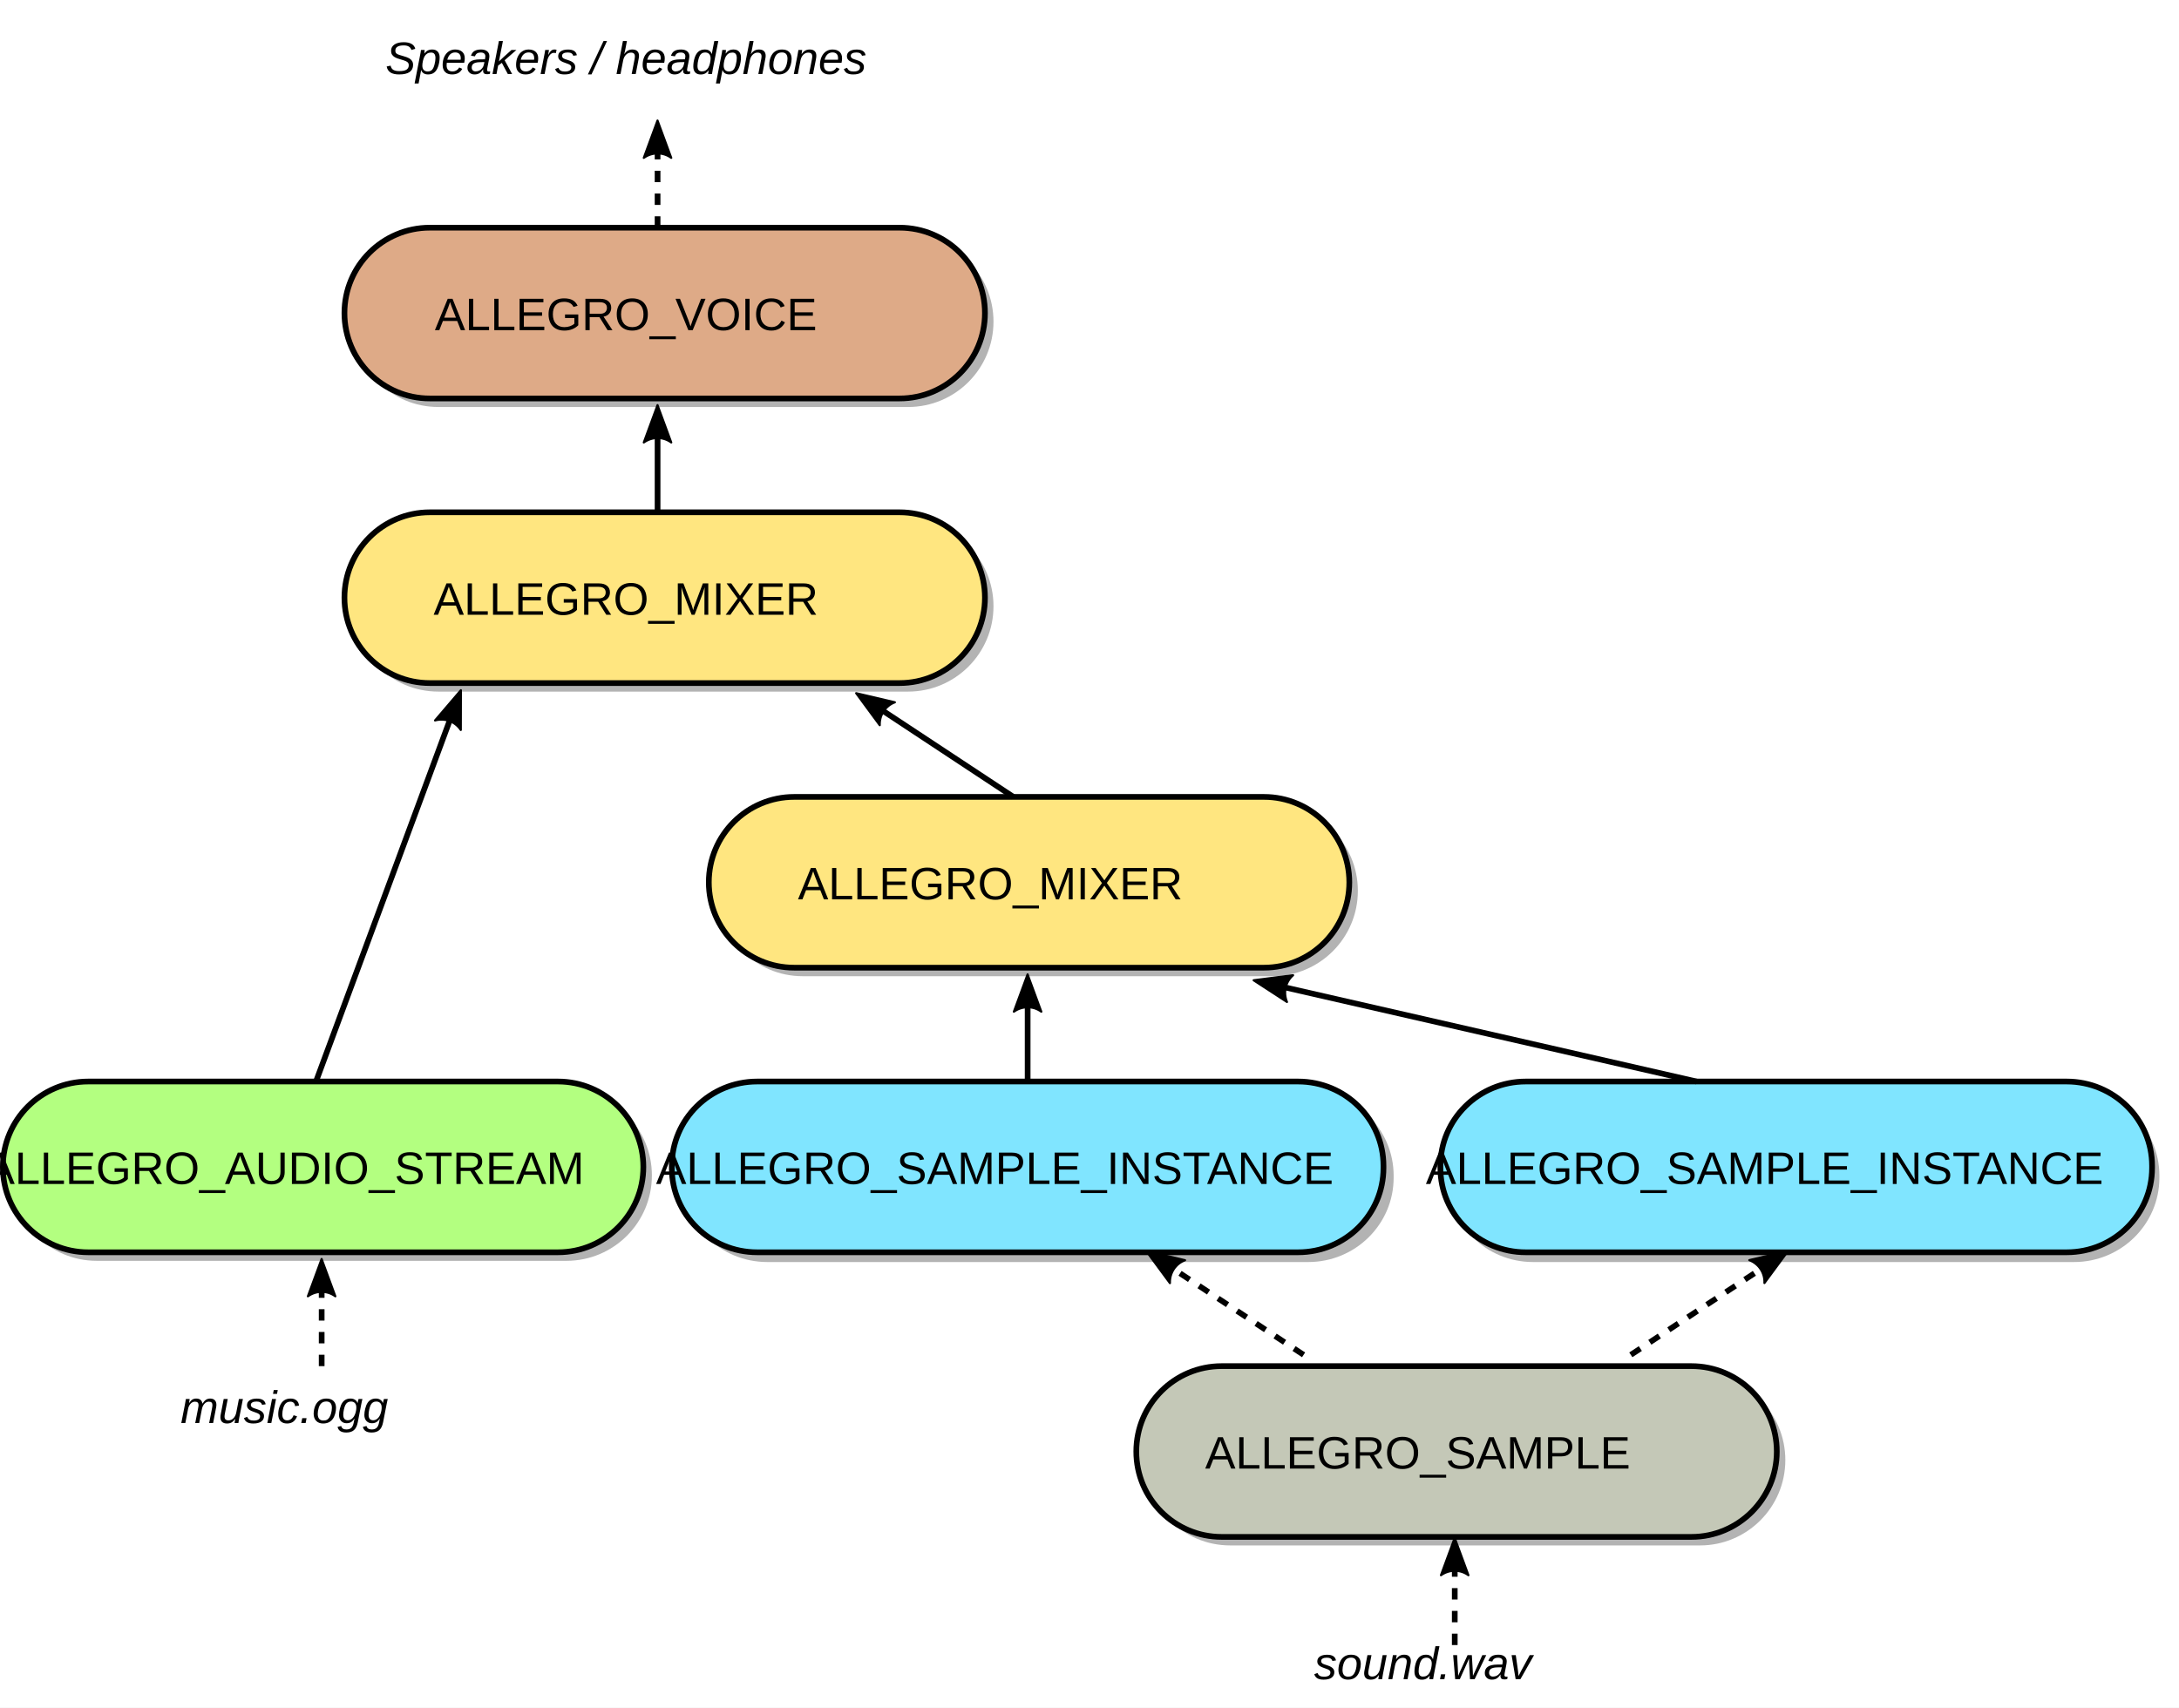
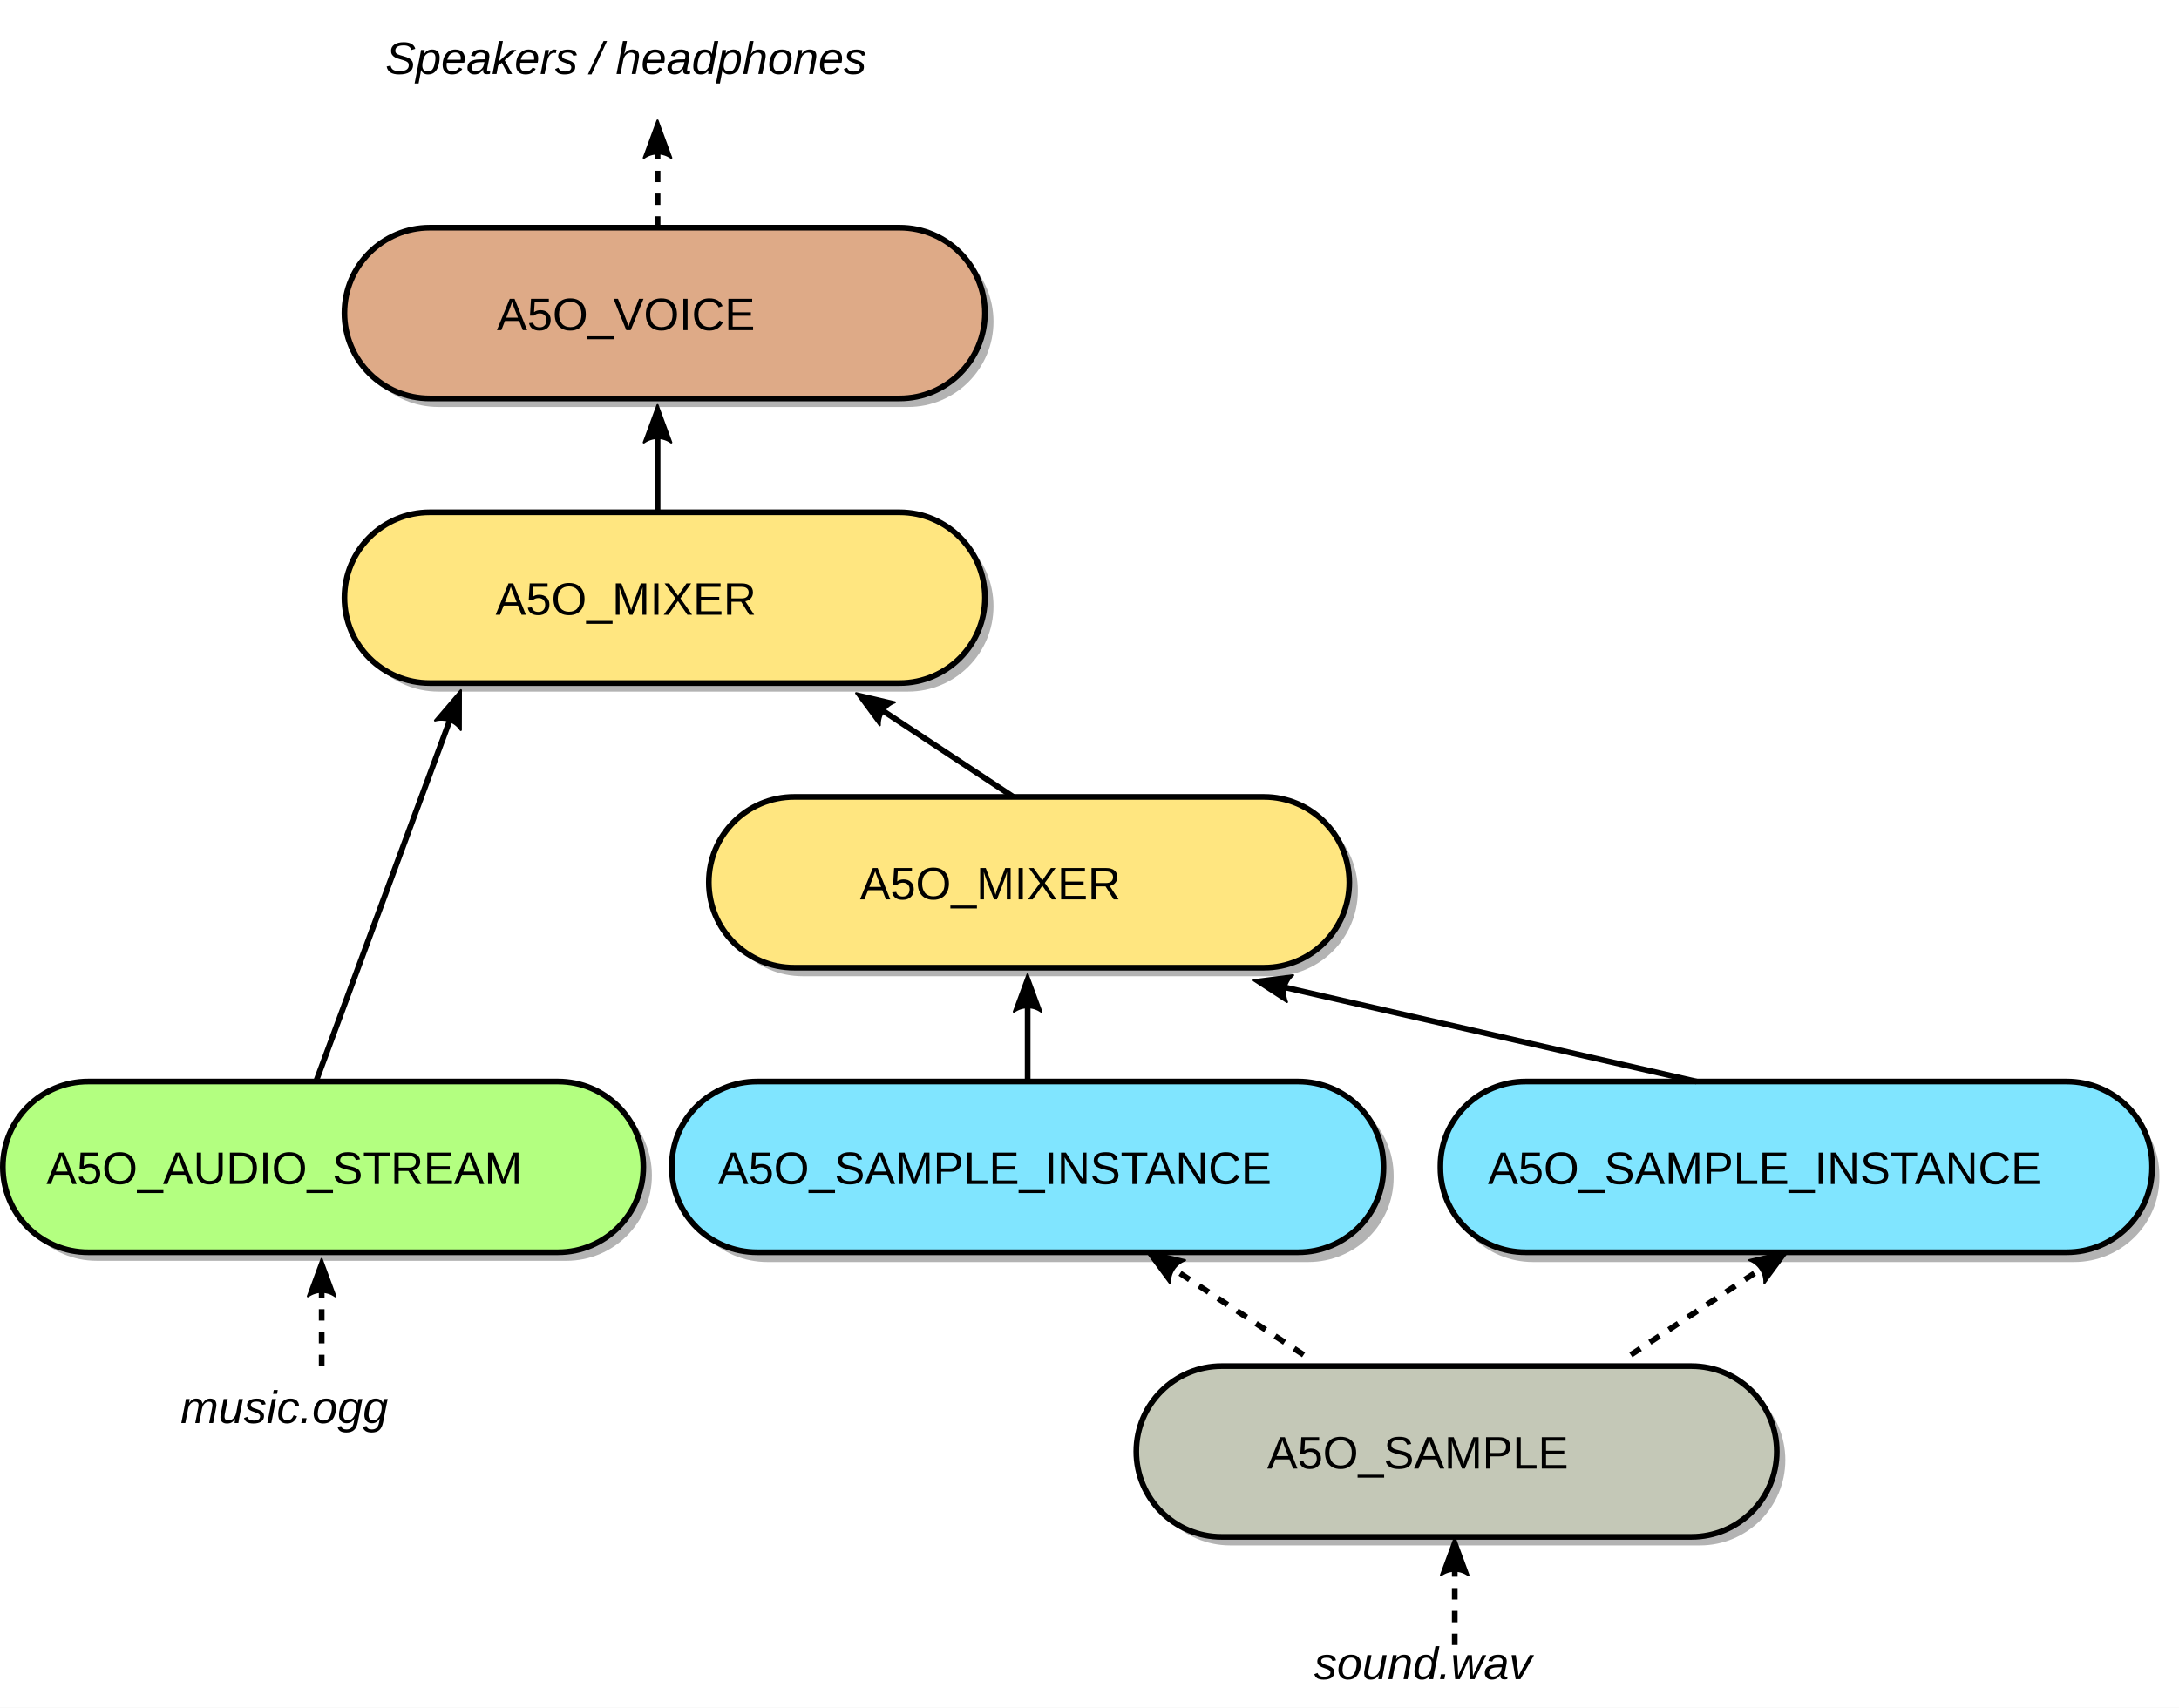
<svg xmlns="http://www.w3.org/2000/svg" width="216.029mm" height="169.333mm" viewBox="0 0 765.459 600" id="svg4986" version="1.1">
  <defs id="defs4988">
    <marker orient="auto" refY="0" refX="0" id="marker10221" style="overflow:visible">
      <path id="path10223" style="fill:#000000;fill-opacity:1;fill-rule:evenodd;stroke:#000000;stroke-width:0.625;stroke-linejoin:round;stroke-opacity:1" d="M 8.719,4.034 -2.207,0.016 8.719,-4.002 c -1.745,2.372 -1.735,5.617 -6e-7,8.035 z" transform="scale(-0.6,-0.6)" />
    </marker>
    <marker style="overflow:visible" id="marker9689" refX="0" refY="0" orient="auto">
      <path transform="scale(-0.6,-0.6)" d="M 8.719,4.034 -2.207,0.016 8.719,-4.002 c -1.745,2.372 -1.735,5.617 -6e-7,8.035 z" style="fill:#000000;fill-opacity:1;fill-rule:evenodd;stroke:#000000;stroke-width:0.625;stroke-linejoin:round;stroke-opacity:1" id="path9691" />
    </marker>
    <marker style="overflow:visible" id="marker9133" refX="0" refY="0" orient="auto">
      <path transform="scale(-0.6,-0.6)" d="M 8.719,4.034 -2.207,0.016 8.719,-4.002 c -1.745,2.372 -1.735,5.617 -6e-7,8.035 z" style="fill:#000000;fill-opacity:1;fill-rule:evenodd;stroke:#000000;stroke-width:0.625;stroke-linejoin:round;stroke-opacity:1" id="path9135" />
    </marker>
    <marker style="overflow:visible" id="marker8971" refX="0" refY="0" orient="auto">
      <path transform="scale(-0.6,-0.6)" d="M 8.719,4.034 -2.207,0.016 8.719,-4.002 c -1.745,2.372 -1.735,5.617 -6e-7,8.035 z" style="fill:#000000;fill-opacity:1;fill-rule:evenodd;stroke:#000000;stroke-width:0.625;stroke-linejoin:round;stroke-opacity:1" id="path8973" />
    </marker>
    <marker style="overflow:visible" id="marker8713" refX="0" refY="0" orient="auto">
      <path transform="scale(-0.6,-0.6)" d="M 8.719,4.034 -2.207,0.016 8.719,-4.002 c -1.745,2.372 -1.735,5.617 -6e-7,8.035 z" style="fill:#000000;fill-opacity:1;fill-rule:evenodd;stroke:#000000;stroke-width:0.625;stroke-linejoin:round;stroke-opacity:1" id="path8715" />
    </marker>
    <marker orient="auto" refY="0" refX="0" id="marker8503" style="overflow:visible">
      <path id="path8505" style="fill:#000000;fill-opacity:1;fill-rule:evenodd;stroke:#000000;stroke-width:0.625;stroke-linejoin:round;stroke-opacity:1" d="M 8.719,4.034 -2.207,0.016 8.719,-4.002 c -1.745,2.372 -1.735,5.617 -6e-7,8.035 z" transform="scale(-0.6,-0.6)" />
    </marker>
    <marker style="overflow:visible" id="marker7359" refX="0" refY="0" orient="auto">
      <path transform="scale(-0.6,-0.6)" d="M 8.719,4.034 -2.207,0.016 8.719,-4.002 c -1.745,2.372 -1.735,5.617 -6e-7,8.035 z" style="fill:#000000;fill-opacity:1;fill-rule:evenodd;stroke:#000000;stroke-width:0.625;stroke-linejoin:round;stroke-opacity:1" id="path7361" />
    </marker>
    <marker style="overflow:visible" id="marker7227" refX="0" refY="0" orient="auto">
      <path transform="scale(-0.6,-0.6)" d="M 8.719,4.034 -2.207,0.016 8.719,-4.002 c -1.745,2.372 -1.735,5.617 -6e-7,8.035 z" style="fill:#000000;fill-opacity:1;fill-rule:evenodd;stroke:#000000;stroke-width:0.625;stroke-linejoin:round;stroke-opacity:1" id="path7229" />
    </marker>
    <marker style="overflow:visible" id="marker6759" refX="0" refY="0" orient="auto">
      <path transform="scale(-0.6,-0.6)" d="M 8.719,4.034 -2.207,0.016 8.719,-4.002 c -1.745,2.372 -1.735,5.617 -6e-7,8.035 z" style="fill:#000000;fill-opacity:1;fill-rule:evenodd;stroke:#000000;stroke-width:0.625;stroke-linejoin:round;stroke-opacity:1" id="path6761" />
    </marker>
    <marker orient="auto" refY="0" refX="0" id="marker6530" style="overflow:visible">
      <path id="path6532" style="fill:#000000;fill-opacity:1;fill-rule:evenodd;stroke:#000000;stroke-width:0.625;stroke-linejoin:round;stroke-opacity:1" d="M 8.719,4.034 -2.207,0.016 8.719,-4.002 c -1.745,2.372 -1.735,5.617 -6e-7,8.035 z" transform="scale(-0.6,-0.6)" />
    </marker>
    <marker style="overflow:visible" id="marker6122" refX="0" refY="0" orient="auto">
      <path transform="scale(-0.6,-0.6)" d="M 8.719,4.034 -2.207,0.016 8.719,-4.002 c -1.745,2.372 -1.735,5.617 -6e-7,8.035 z" style="fill:#000000;fill-opacity:1;fill-rule:evenodd;stroke:#000000;stroke-width:0.625;stroke-linejoin:round;stroke-opacity:1" id="path6124" />
    </marker>
    <marker orient="auto" refY="0" refX="0" id="Arrow2Mend" style="overflow:visible">
      <path id="path5683" style="fill:#000000;fill-opacity:1;fill-rule:evenodd;stroke:#000000;stroke-width:0.625;stroke-linejoin:round;stroke-opacity:1" d="M 8.719,4.034 -2.207,0.016 8.719,-4.002 c -1.745,2.372 -1.735,5.617 -6e-7,8.035 z" transform="scale(-0.6,-0.6)" />
    </marker>
    <marker orient="auto" refY="0" refX="0" id="marker5958" style="overflow:visible">
      <path id="path5960" d="M 0,0 5,-5 -12.5,0 5,5 0,0 Z" style="fill:#000000;fill-opacity:1;fill-rule:evenodd;stroke:#000000;stroke-width:1pt;stroke-opacity:1" transform="matrix(-0.8,0,0,-0.8,-10,0)" />
    </marker>
    <marker orient="auto" refY="0" refX="0" id="TriangleOutL" style="overflow:visible">
      <path id="path5798" d="m 5.77,0 -8.65,5 0,-10 8.65,5 z" style="fill:#000000;fill-opacity:1;fill-rule:evenodd;stroke:#000000;stroke-width:1pt;stroke-opacity:1" transform="scale(0.8,0.8)" />
    </marker>
    <marker orient="auto" refY="0" refX="0" id="Arrow1Lend" style="overflow:visible">
      <path id="path5659" d="M 0,0 5,-5 -12.5,0 5,5 0,0 Z" style="fill:#000000;fill-opacity:1;fill-rule:evenodd;stroke:#000000;stroke-width:1pt;stroke-opacity:1" transform="matrix(-0.8,0,0,-0.8,-10,0)" />
    </marker>
  </defs>
  <g id="layer1" transform="translate(71,-52.36221)">
    <rect style="color:#000000;display:inline;overflow:visible;visibility:visible;opacity:1;fill:#ffffff;fill-opacity:1;fill-rule:nonzero;stroke:none;stroke-width:2;stroke-linecap:butt;stroke-linejoin:miter;stroke-miterlimit:4;stroke-dasharray:4, 4;stroke-dashoffset:0;stroke-opacity:1;marker:none;enable-background:accumulate;" id="rect10195" width="765.459" height="600" x="-71" y="52.362" />
    <rect style="color:#000000;display:inline;overflow:visible;visibility:visible;opacity:1;fill:#b3b3b3;fill-opacity:1;fill-rule:nonzero;stroke:none;stroke-width:2;stroke-linecap:butt;stroke-linejoin:miter;stroke-miterlimit:8;stroke-dasharray:none;stroke-dashoffset:0;stroke-opacity:1;marker:none;enable-background:accumulate" id="rect11849" width="225" height="60" x="-67" y="435.362" rx="30" ry="30" />
    <rect ry="30" rx="30" y="335.362" x="181" height="60" width="225" id="rect11851" style="color:#000000;display:inline;overflow:visible;visibility:visible;opacity:1;fill:#b3b3b3;fill-opacity:1;fill-rule:nonzero;stroke:none;stroke-width:2;stroke-linecap:butt;stroke-linejoin:miter;stroke-miterlimit:8;stroke-dasharray:none;stroke-dashoffset:0;stroke-opacity:1;marker:none;enable-background:accumulate" />
    <rect style="color:#000000;display:inline;overflow:visible;visibility:visible;opacity:1;fill:#b3b3b3;fill-opacity:1;fill-rule:nonzero;stroke:none;stroke-width:2;stroke-linecap:butt;stroke-linejoin:miter;stroke-miterlimit:8;stroke-dasharray:none;stroke-dashoffset:0;stroke-opacity:1;marker:none;enable-background:accumulate" id="rect11853" width="225" height="60" x="53" y="235.362" rx="30" ry="30" />
    <rect ry="30" rx="30" y="135.362" x="53" height="60" width="225" id="rect11855" style="color:#000000;display:inline;overflow:visible;visibility:visible;opacity:1;fill:#b3b3b3;fill-opacity:1;fill-rule:nonzero;stroke:none;stroke-width:2;stroke-linecap:butt;stroke-linejoin:miter;stroke-miterlimit:8;stroke-dasharray:none;stroke-dashoffset:0;stroke-opacity:1;marker:none;enable-background:accumulate" />
    <rect style="color:#000000;display:inline;overflow:visible;visibility:visible;opacity:1;fill:#b3b3b3;fill-opacity:1;fill-rule:nonzero;stroke:none;stroke-width:2;stroke-linecap:butt;stroke-linejoin:miter;stroke-miterlimit:8;stroke-dasharray:none;stroke-dashoffset:0;stroke-opacity:1;marker:none;enable-background:accumulate" id="rect11857" width="225" height="60" x="331.167" y="535.362" rx="30" ry="30" />
    <rect ry="29.643" rx="30" y="435.791" x="437.571" height="60" width="250" id="rect11847" style="color:#000000;display:inline;overflow:visible;visibility:visible;opacity:1;fill:#b3b3b3;fill-opacity:1;fill-rule:nonzero;stroke:none;stroke-width:2;stroke-linecap:butt;stroke-linejoin:miter;stroke-miterlimit:8;stroke-dasharray:none;stroke-dashoffset:0;stroke-opacity:1;marker:none;enable-background:accumulate" />
    <rect style="color:#000000;display:inline;overflow:visible;visibility:visible;opacity:1;fill:#b3b3b3;fill-opacity:1;fill-rule:nonzero;stroke:none;stroke-width:2;stroke-linecap:butt;stroke-linejoin:miter;stroke-miterlimit:8;stroke-dasharray:none;stroke-dashoffset:0;stroke-opacity:1;marker:none;enable-background:accumulate" id="rect11813" width="250" height="60" x="168.571" y="435.791" rx="30" ry="29.643" />
    <text xml:space="preserve" style="font-style:normal;font-variant:normal;font-weight:normal;font-stretch:normal;font-size:16px;line-height:125%;font-family:Arial;-inkscape-font-specification:Arial;text-align:center;letter-spacing:0px;word-spacing:0px;text-anchor:middle;fill:#000000;fill-opacity:1;stroke:none;stroke-width:1px;stroke-linecap:butt;stroke-linejoin:miter;stroke-opacity:1" x="321.746" y="132.362" id="text5588">
      <tspan id="tspan5590" x="321.746" y="132.362" style="font-style:normal;font-variant:normal;font-weight:normal;font-stretch:normal;font-family:Arial;-inkscape-font-specification:Arial;text-align:center;text-anchor:middle" />
    </text>
    <text xml:space="preserve" style="font-style:normal;font-variant:normal;font-weight:normal;font-stretch:normal;font-size:16px;line-height:125%;font-family:Arial;-inkscape-font-specification:Arial;text-align:center;letter-spacing:0px;word-spacing:0px;text-anchor:middle;fill:#000000;fill-opacity:1;stroke:none;stroke-width:1px;stroke-linecap:butt;stroke-linejoin:miter;stroke-opacity:1" x="422.531" y="252.362" id="text5600">
      <tspan id="tspan5602" x="422.531" y="252.362" style="font-style:normal;font-variant:normal;font-weight:normal;font-stretch:normal;font-family:Arial;-inkscape-font-specification:Arial;text-align:center;text-anchor:middle" />
    </text>
    <rect ry="30" rx="30" y="432.362" x="-70" height="60" width="225" id="rect5604" style="color:#000000;display:inline;overflow:visible;visibility:visible;opacity:1;fill:#b3ff80;fill-opacity:1;fill-rule:nonzero;stroke:#000000;stroke-width:2;stroke-linecap:butt;stroke-linejoin:miter;stroke-miterlimit:8;stroke-dasharray:none;stroke-dashoffset:0;stroke-opacity:1;marker:none;enable-background:accumulate" />
    <text id="text5606" y="468.362" x="40" style="font-style:normal;font-variant:normal;font-weight:normal;font-stretch:normal;font-size:16px;line-height:125%;font-family:Arial;-inkscape-font-specification:Arial;text-align:center;letter-spacing:0px;word-spacing:0px;text-anchor:middle;fill:#000000;fill-opacity:1;stroke:none;stroke-width:1px;stroke-linecap:butt;stroke-linejoin:miter;stroke-opacity:1" xml:space="preserve">
-       <tspan style="font-style:normal;font-variant:normal;font-weight:normal;font-stretch:normal;font-family:Arial;-inkscape-font-specification:Arial;text-align:center;text-anchor:middle" y="468.362" x="40" id="tspan5608">ALLEGRO_AUDIO_STREAM</tspan>
+       <tspan style="font-style:normal;font-variant:normal;font-weight:normal;font-stretch:normal;font-family:Arial;-inkscape-font-specification:Arial;text-align:center;text-anchor:middle" y="468.362" x="40" id="tspan5608">A5O_AUDIO_STREAM</tspan>
    </text>
    <rect style="color:#000000;display:inline;overflow:visible;visibility:visible;opacity:1;fill:#ffe680;fill-opacity:1;fill-rule:nonzero;stroke:#000000;stroke-width:2;stroke-linecap:butt;stroke-linejoin:miter;stroke-miterlimit:8;stroke-dasharray:none;stroke-dashoffset:0;stroke-opacity:1;marker:none;enable-background:accumulate" id="rect5614" width="225" height="60" x="178" y="332.362" rx="30" ry="30" />
    <text xml:space="preserve" style="font-style:normal;font-variant:normal;font-weight:normal;font-stretch:normal;font-size:16px;line-height:125%;font-family:Arial;-inkscape-font-specification:Arial;text-align:center;letter-spacing:0px;word-spacing:0px;text-anchor:middle;fill:#000000;fill-opacity:1;stroke:none;stroke-width:1px;stroke-linecap:butt;stroke-linejoin:miter;stroke-opacity:1" x="288" y="368.362" id="text5616">
-       <tspan id="tspan5618" x="288" y="368.362" style="font-style:normal;font-variant:normal;font-weight:normal;font-stretch:normal;font-family:Arial;-inkscape-font-specification:Arial;text-align:center;text-anchor:middle">ALLEGRO_MIXER</tspan>
+       <tspan id="tspan5618" x="288" y="368.362" style="font-style:normal;font-variant:normal;font-weight:normal;font-stretch:normal;font-family:Arial;-inkscape-font-specification:Arial;text-align:center;text-anchor:middle">A5O_MIXER</tspan>
    </text>
    <rect ry="30" rx="30" y="232.362" x="50" height="60" width="225" id="rect5620" style="color:#000000;display:inline;overflow:visible;visibility:visible;opacity:1;fill:#ffe680;fill-opacity:1;fill-rule:nonzero;stroke:#000000;stroke-width:2;stroke-linecap:butt;stroke-linejoin:miter;stroke-miterlimit:8;stroke-dasharray:none;stroke-dashoffset:0;stroke-opacity:1;marker:none;enable-background:accumulate" />
    <text id="text5622" y="268.362" x="160" style="font-style:normal;font-variant:normal;font-weight:normal;font-stretch:normal;font-size:16px;line-height:125%;font-family:Arial;-inkscape-font-specification:Arial;text-align:center;letter-spacing:0px;word-spacing:0px;text-anchor:middle;fill:#000000;fill-opacity:1;stroke:none;stroke-width:1px;stroke-linecap:butt;stroke-linejoin:miter;stroke-opacity:1" xml:space="preserve">
-       <tspan style="font-style:normal;font-variant:normal;font-weight:normal;font-stretch:normal;font-family:Arial;-inkscape-font-specification:Arial;text-align:center;text-anchor:middle" y="268.362" x="160" id="tspan5624">ALLEGRO_MIXER</tspan>
+       <tspan style="font-style:normal;font-variant:normal;font-weight:normal;font-stretch:normal;font-family:Arial;-inkscape-font-specification:Arial;text-align:center;text-anchor:middle" y="268.362" x="160" id="tspan5624">A5O_MIXER</tspan>
    </text>
    <rect style="color:#000000;display:inline;overflow:visible;visibility:visible;opacity:1;fill:#deaa87;fill-opacity:1;fill-rule:nonzero;stroke:#000000;stroke-width:2;stroke-linecap:butt;stroke-linejoin:miter;stroke-miterlimit:8;stroke-dasharray:none;stroke-dashoffset:0;stroke-opacity:1;marker:none;enable-background:accumulate" id="rect5626" width="225" height="60" x="50" y="132.362" rx="30" ry="30" />
    <text xml:space="preserve" style="font-style:normal;font-variant:normal;font-weight:normal;font-stretch:normal;font-size:16px;line-height:125%;font-family:Arial;-inkscape-font-specification:Arial;text-align:center;letter-spacing:0px;word-spacing:0px;text-anchor:middle;fill:#000000;fill-opacity:1;stroke:none;stroke-width:1px;stroke-linecap:butt;stroke-linejoin:miter;stroke-opacity:1" x="160" y="168.362" id="text5628">
-       <tspan id="tspan5630" x="160" y="168.362" style="font-style:normal;font-variant:normal;font-weight:normal;font-stretch:normal;font-family:Arial;-inkscape-font-specification:Arial;text-align:center;text-anchor:middle">ALLEGRO_VOICE</tspan>
+       <tspan id="tspan5630" x="160" y="168.362" style="font-style:normal;font-variant:normal;font-weight:normal;font-stretch:normal;font-family:Arial;-inkscape-font-specification:Arial;text-align:center;text-anchor:middle">A5O_VOICE</tspan>
    </text>
    <rect ry="29.643" rx="30" y="432.362" x="435" height="60" width="250" id="rect5632" style="color:#000000;display:inline;overflow:visible;visibility:visible;opacity:1;fill:#80e5ff;fill-opacity:1;fill-rule:nonzero;stroke:#000000;stroke-width:2;stroke-linecap:butt;stroke-linejoin:miter;stroke-miterlimit:8;stroke-dasharray:none;stroke-dashoffset:0;stroke-opacity:1;marker:none;enable-background:accumulate" />
    <text id="text5634" y="468.362" x="560" style="font-style:normal;font-variant:normal;font-weight:normal;font-stretch:normal;font-size:16px;line-height:125%;font-family:Arial;-inkscape-font-specification:Arial;text-align:center;letter-spacing:0px;word-spacing:0px;text-anchor:middle;fill:#000000;fill-opacity:1;stroke:none;stroke-width:1px;stroke-linecap:butt;stroke-linejoin:miter;stroke-opacity:1" xml:space="preserve">
-       <tspan style="font-style:normal;font-variant:normal;font-weight:normal;font-stretch:normal;font-family:Arial;-inkscape-font-specification:Arial;text-align:center;text-anchor:middle" y="468.362" x="560" id="tspan5636">ALLEGRO_SAMPLE_INSTANCE</tspan>
+       <tspan style="font-style:normal;font-variant:normal;font-weight:normal;font-stretch:normal;font-family:Arial;-inkscape-font-specification:Arial;text-align:center;text-anchor:middle" y="468.362" x="560" id="tspan5636">A5O_SAMPLE_INSTANCE</tspan>
    </text>
    <rect ry="30" rx="30" y="532.362" x="328.167" height="60" width="225" id="rect5644" style="color:#000000;display:inline;overflow:visible;visibility:visible;opacity:1;fill:#c4c8b7;fill-opacity:1;fill-rule:nonzero;stroke:#000000;stroke-width:2;stroke-linecap:butt;stroke-linejoin:miter;stroke-miterlimit:8;stroke-dasharray:none;stroke-dashoffset:0;stroke-opacity:1;marker:none;enable-background:accumulate" />
    <text id="text5646" y="568.362" x="438.167" style="font-style:normal;font-variant:normal;font-weight:normal;font-stretch:normal;font-size:16px;line-height:125%;font-family:Arial;-inkscape-font-specification:Arial;text-align:center;letter-spacing:0px;word-spacing:0px;text-anchor:middle;fill:#000000;fill-opacity:1;stroke:none;stroke-width:1px;stroke-linecap:butt;stroke-linejoin:miter;stroke-opacity:1" xml:space="preserve">
-       <tspan style="font-style:normal;font-variant:normal;font-weight:normal;font-stretch:normal;font-family:Arial;-inkscape-font-specification:Arial;text-align:center;text-anchor:middle" y="568.362" x="438.167" id="tspan5648">ALLEGRO_SAMPLE</tspan>
+       <tspan style="font-style:normal;font-variant:normal;font-weight:normal;font-stretch:normal;font-family:Arial;-inkscape-font-specification:Arial;text-align:center;text-anchor:middle" y="568.362" x="438.167" id="tspan5648">A5O_SAMPLE</tspan>
    </text>
    <path style="fill:none;fill-rule:evenodd;stroke:#000000;stroke-width:2;stroke-linecap:butt;stroke-linejoin:miter;stroke-miterlimit:4;stroke-dasharray:none;stroke-opacity:1;marker-end:url(#Arrow2Mend)" d="m 160,232.362 0,-35" id="path5650" />
    <path id="path6120" d="m 40,432.362 50,-135" style="fill:none;fill-rule:evenodd;stroke:#000000;stroke-width:2;stroke-linecap:butt;stroke-linejoin:miter;stroke-miterlimit:4;stroke-dasharray:none;stroke-opacity:1;marker-end:url(#marker6122)" />
    <path style="fill:none;fill-rule:evenodd;stroke:#000000;stroke-width:2;stroke-linecap:butt;stroke-linejoin:miter;stroke-miterlimit:4;stroke-dasharray:none;stroke-opacity:1;marker-end:url(#marker6530)" d="m 285,332.362 -53.02,-35" id="path6528" />
    <path id="path6757" d="m 525,432.362 -153.02,-35" style="fill:none;fill-rule:evenodd;stroke:#000000;stroke-width:2;stroke-linecap:butt;stroke-linejoin:miter;stroke-miterlimit:4;stroke-dasharray:none;stroke-opacity:1;marker-end:url(#marker6759)" />
    <text id="text7507" y="78.362" x="160" style="font-style:normal;font-variant:normal;font-weight:normal;font-stretch:normal;font-size:16px;line-height:125%;font-family:Arial;-inkscape-font-specification:Arial;text-align:center;letter-spacing:0px;word-spacing:0px;text-anchor:middle;fill:#000000;fill-opacity:1;stroke:none;stroke-width:1px;stroke-linecap:butt;stroke-linejoin:miter;stroke-opacity:1" xml:space="preserve">
      <tspan style="font-style:italic;font-variant:normal;font-weight:normal;font-stretch:normal;font-family:Arial;-inkscape-font-specification:Arial;text-align:center;text-anchor:middle" y="78.362" x="160" id="tspan7509">Speakers / headphones</tspan>
    </text>
    <path style="fill:none;fill-rule:evenodd;stroke:#000000;stroke-width:2;stroke-linecap:butt;stroke-linejoin:miter;stroke-miterlimit:4;stroke-dasharray:4, 4;stroke-dashoffset:0;stroke-opacity:1;marker-end:url(#marker8503)" d="m 501.893,528.394 53.02,-35" id="path8501" />
    <path id="path8711" d="m 386.936,528.394 -53.02,-35" style="fill:none;fill-rule:evenodd;stroke:#000000;stroke-width:2;stroke-linecap:butt;stroke-linejoin:miter;stroke-miterlimit:4;stroke-dasharray:4, 4;stroke-dashoffset:0;stroke-opacity:1;marker-end:url(#marker8713)" />
    <path id="path8969" d="m 160,132.362 0,-35" style="fill:none;fill-rule:evenodd;stroke:#000000;stroke-width:2;stroke-linecap:butt;stroke-linejoin:miter;stroke-miterlimit:4;stroke-dasharray:4, 4;stroke-dashoffset:0;stroke-opacity:1;marker-end:url(#marker8971)" />
    <path id="path9131" d="m 440.038,630.362 0,-35" style="fill:none;fill-rule:evenodd;stroke:#000000;stroke-width:2;stroke-linecap:butt;stroke-linejoin:miter;stroke-miterlimit:4;stroke-dasharray:4, 4;stroke-dashoffset:0;stroke-opacity:1;marker-end:url(#marker9133)" />
    <text xml:space="preserve" style="font-style:normal;font-variant:normal;font-weight:normal;font-stretch:normal;font-size:16px;line-height:125%;font-family:Arial;-inkscape-font-specification:Arial;text-align:center;letter-spacing:0px;word-spacing:0px;text-anchor:middle;fill:#000000;fill-opacity:1;stroke:none;stroke-width:1px;stroke-linecap:butt;stroke-linejoin:miter;stroke-opacity:1" x="440" y="642.362" id="text9677">
      <tspan id="tspan9679" x="440" y="642.362" style="font-style:italic;font-variant:normal;font-weight:normal;font-stretch:normal;font-family:Arial;-inkscape-font-specification:Arial;text-align:center;text-anchor:middle">sound.wav</tspan>
    </text>
    <path id="path9687" d="m 42,532.362 0,-35" style="fill:none;fill-rule:evenodd;stroke:#000000;stroke-width:2;stroke-linecap:butt;stroke-linejoin:miter;stroke-miterlimit:4;stroke-dasharray:4, 4;stroke-dashoffset:0;stroke-opacity:1;marker-end:url(#marker9689)" />
    <text id="text10191" y="552.362" x="40" style="font-style:normal;font-variant:normal;font-weight:normal;font-stretch:normal;font-size:16px;line-height:125%;font-family:Arial;-inkscape-font-specification:Arial;text-align:center;letter-spacing:0px;word-spacing:0px;text-anchor:middle;fill:#000000;fill-opacity:1;stroke:none;stroke-width:1px;stroke-linecap:butt;stroke-linejoin:miter;stroke-opacity:1" xml:space="preserve">
      <tspan style="font-style:italic;font-variant:normal;font-weight:normal;font-stretch:normal;font-family:Arial;-inkscape-font-specification:Arial;text-align:center;text-anchor:middle" y="552.362" x="40" id="tspan10193">music.ogg</tspan>
    </text>
    <rect ry="29.643" rx="30" y="432.362" x="165" height="60" width="250" id="rect10201" style="color:#000000;display:inline;overflow:visible;visibility:visible;opacity:1;fill:#80e5ff;fill-opacity:1;fill-rule:nonzero;stroke:#000000;stroke-width:2;stroke-linecap:butt;stroke-linejoin:miter;stroke-miterlimit:8;stroke-dasharray:none;stroke-dashoffset:0;stroke-opacity:1;marker:none;enable-background:accumulate" />
    <text id="text10203" y="468.362" x="289.571" style="font-style:normal;font-variant:normal;font-weight:normal;font-stretch:normal;font-size:16px;line-height:125%;font-family:Arial;-inkscape-font-specification:Arial;text-align:center;letter-spacing:0px;word-spacing:0px;text-anchor:middle;fill:#000000;fill-opacity:1;stroke:none;stroke-width:1px;stroke-linecap:butt;stroke-linejoin:miter;stroke-opacity:1" xml:space="preserve">
-       <tspan style="font-style:normal;font-variant:normal;font-weight:normal;font-stretch:normal;font-family:Arial;-inkscape-font-specification:Arial;text-align:center;text-anchor:middle" y="468.362" x="289.571" id="tspan10205">ALLEGRO_SAMPLE_INSTANCE</tspan>
+       <tspan style="font-style:normal;font-variant:normal;font-weight:normal;font-stretch:normal;font-family:Arial;-inkscape-font-specification:Arial;text-align:center;text-anchor:middle" y="468.362" x="289.571" id="tspan10205">A5O_SAMPLE_INSTANCE</tspan>
    </text>
    <path style="fill:none;fill-rule:evenodd;stroke:#000000;stroke-width:2;stroke-linecap:butt;stroke-linejoin:miter;stroke-miterlimit:4;stroke-dasharray:none;stroke-opacity:1;marker-end:url(#marker10221)" d="m 290,432.362 0,-35" id="path10219" />
  </g>
</svg>
